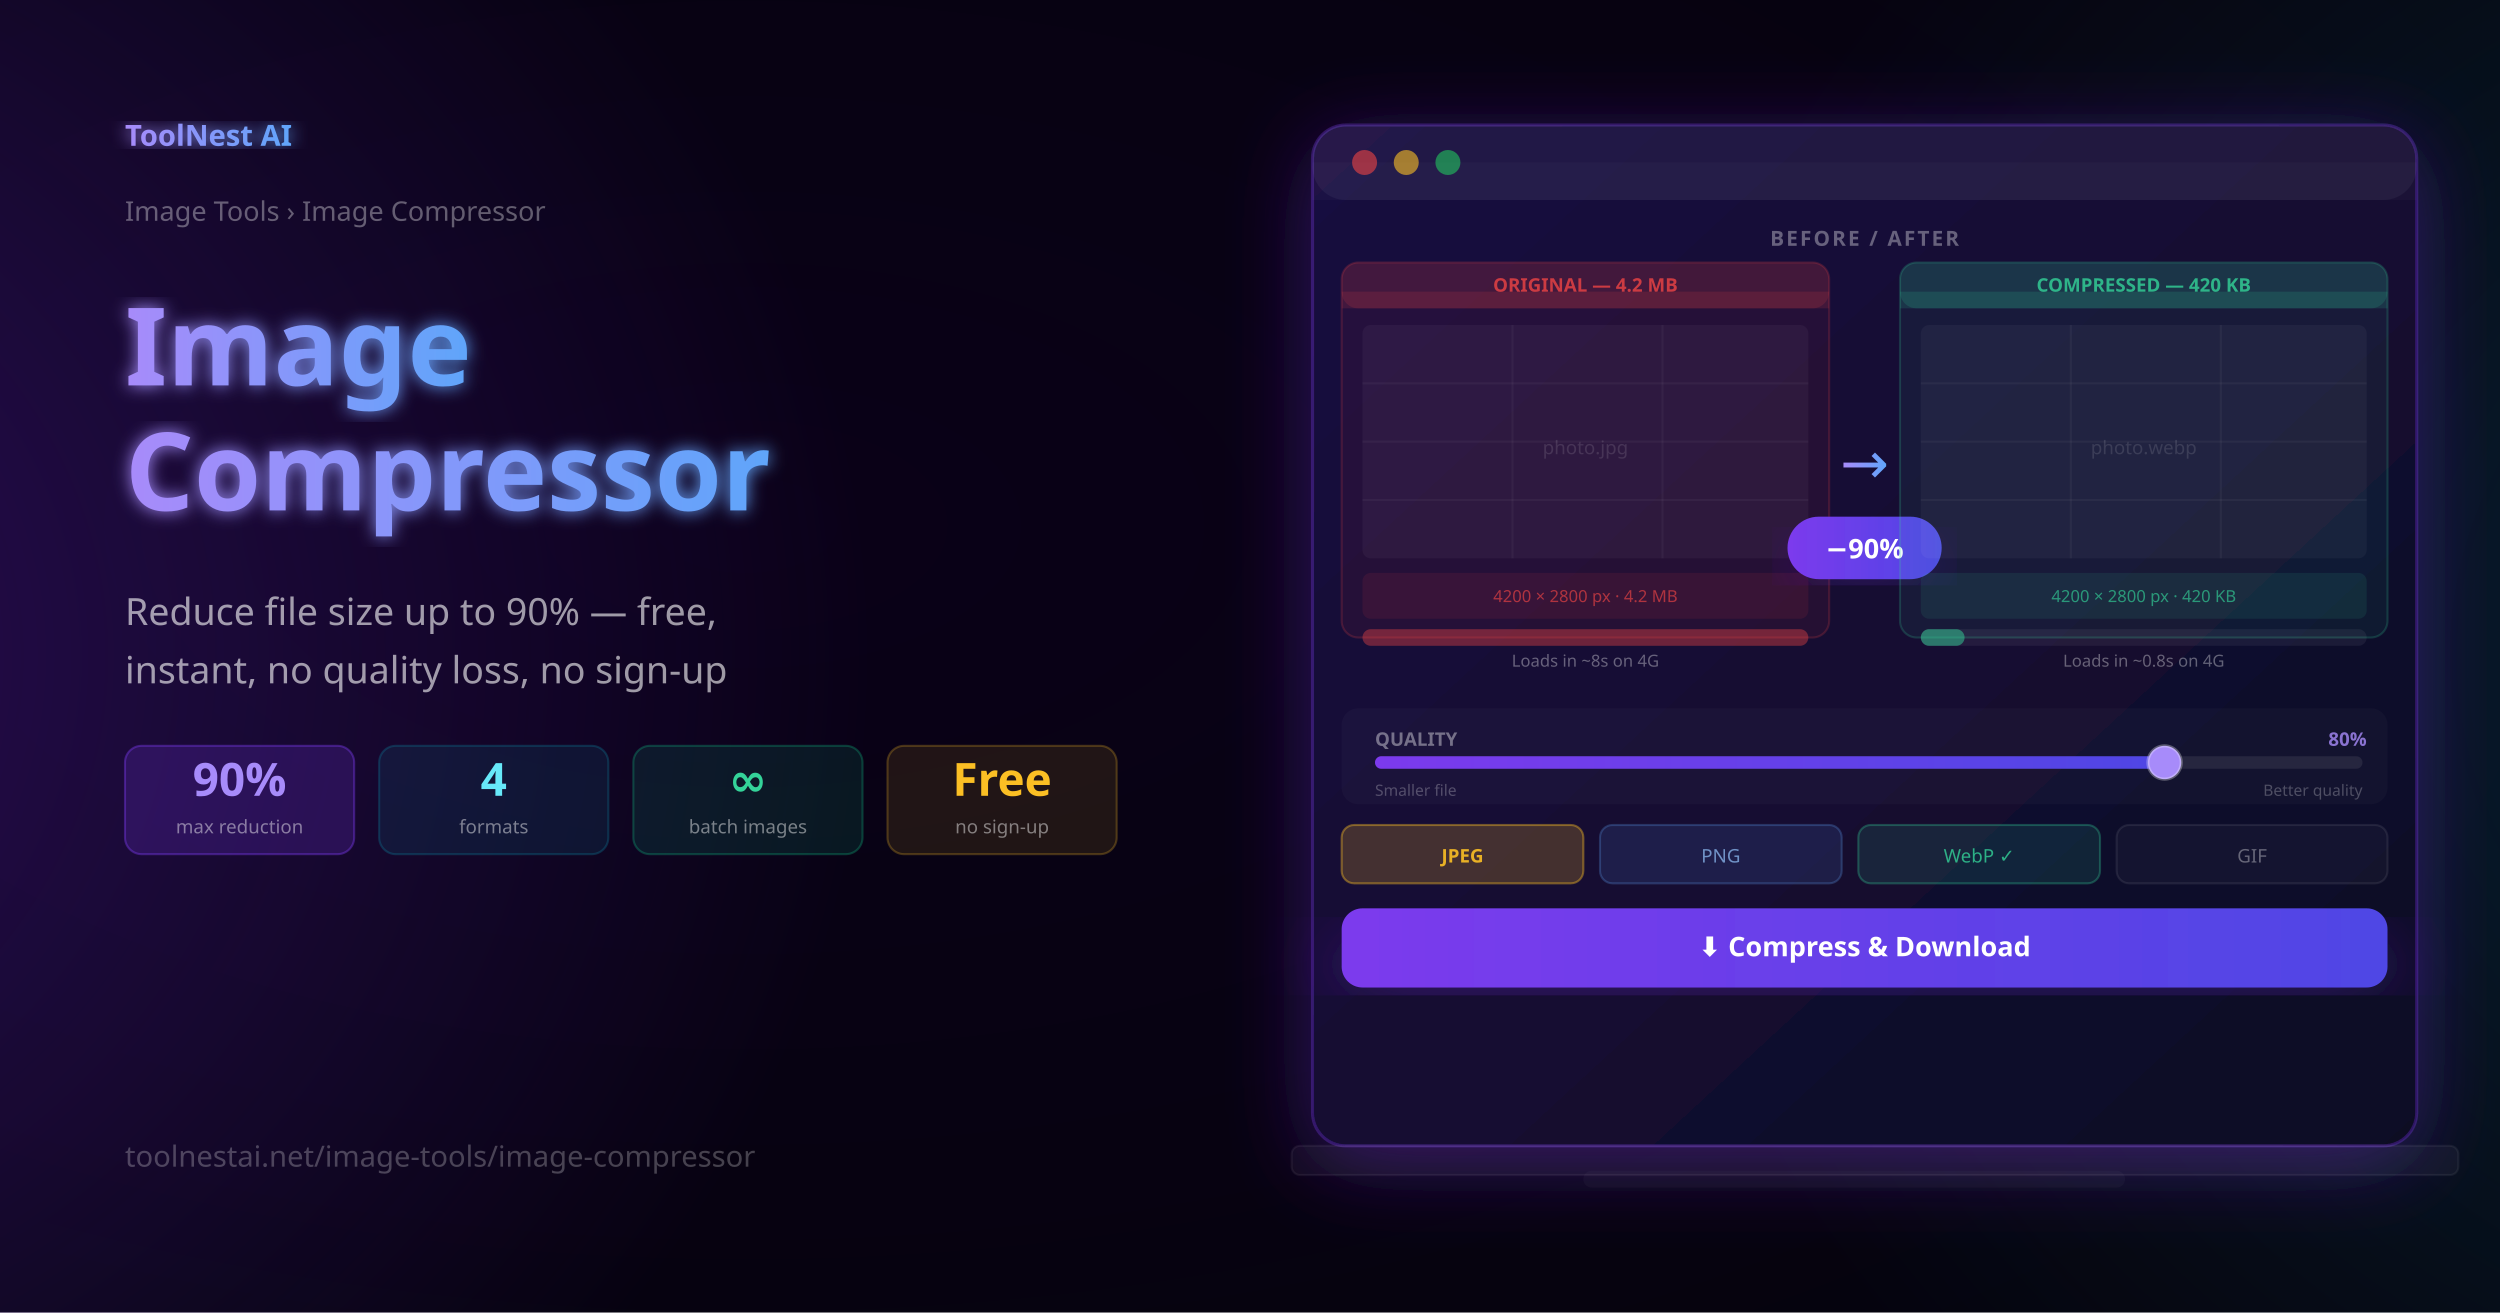
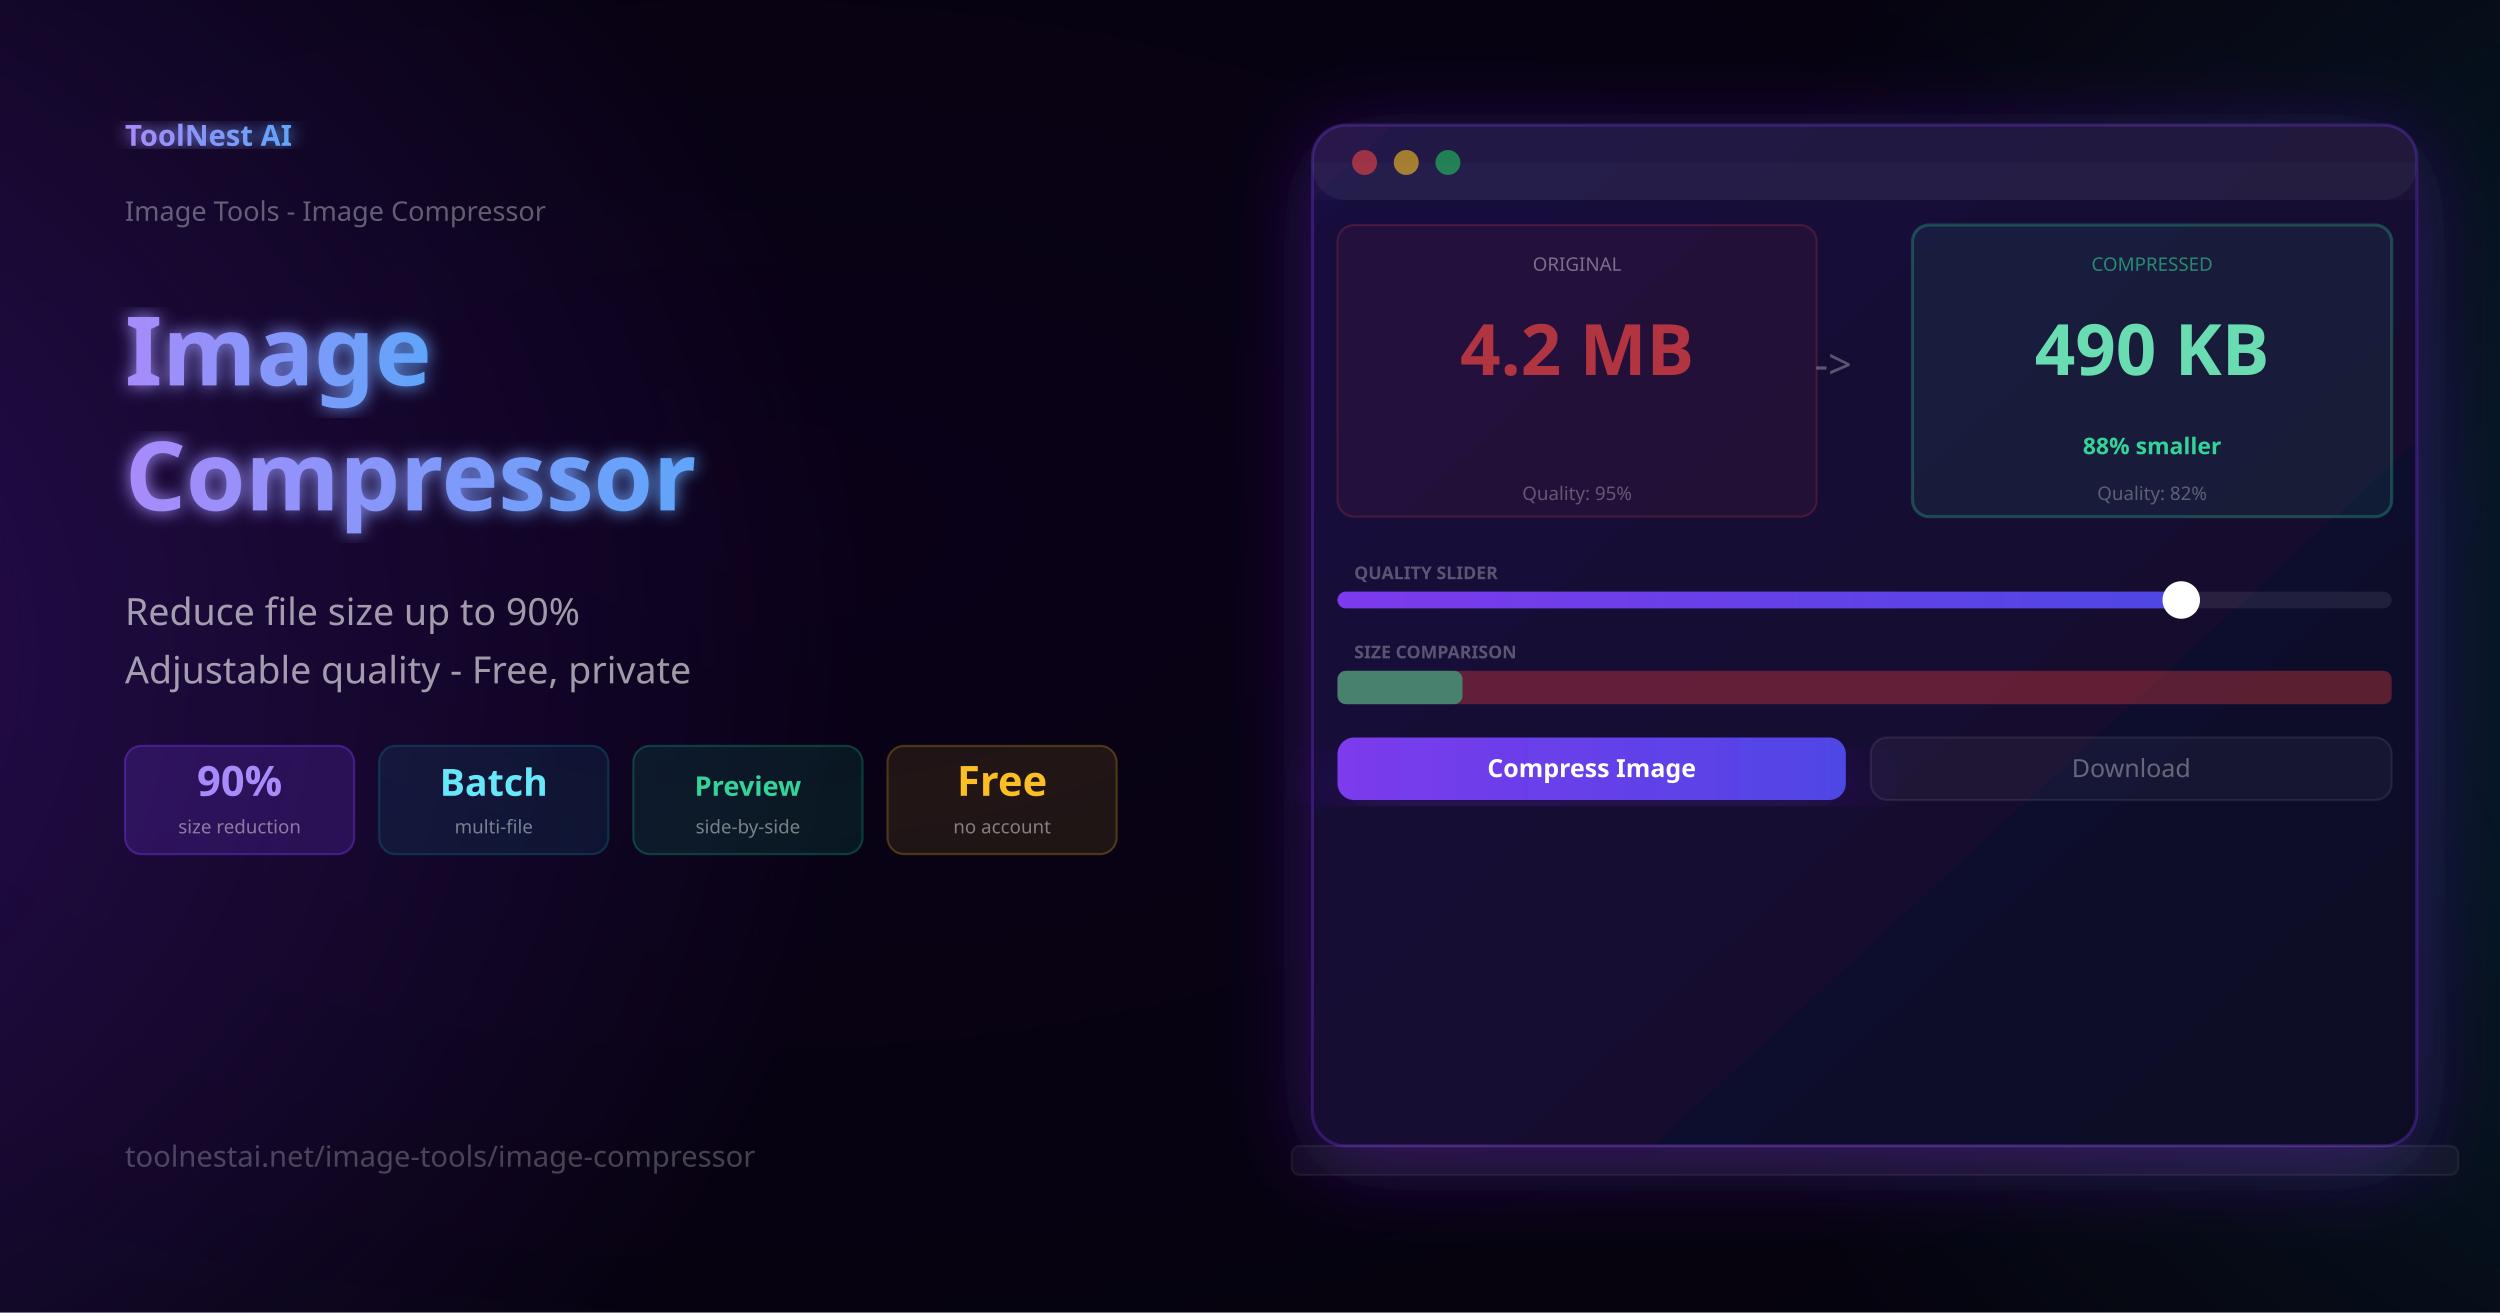
<svg xmlns="http://www.w3.org/2000/svg" viewBox="0 0 1200 630" font-family="'Segoe UI',system-ui,sans-serif">
  <defs>
    <radialGradient id="bg" cx="30%" cy="40%" r="80%">
      <stop offset="0%" stop-color="#0a0118" />
      <stop offset="100%" stop-color="#05030d" />
    </radialGradient>
    <radialGradient id="gL" cx="15%" cy="50%" r="55%">
      <stop offset="0%" stop-color="#5b21b6" stop-opacity="0.45" />
      <stop offset="100%" stop-color="#5b21b6" stop-opacity="0" />
    </radialGradient>
    <radialGradient id="gR" cx="85%" cy="50%" r="55%">
      <stop offset="0%" stop-color="#0e7490" stop-opacity="0.28" />
      <stop offset="100%" stop-color="#0e7490" stop-opacity="0" />
    </radialGradient>
    <linearGradient id="aG" x1="0%" y1="0%" x2="100%" y2="0%">
      <stop offset="0%" stop-color="#a78bfa" />
      <stop offset="100%" stop-color="#60a5fa" />
    </linearGradient>
    <linearGradient id="bG" x1="0%" y1="0%" x2="100%" y2="0%">
      <stop offset="0%" stop-color="#7c3aed" />
      <stop offset="100%" stop-color="#4f46e5" />
    </linearGradient>
    <linearGradient id="lapG" x1="0%" y1="0%" x2="100%" y2="100%">
      <stop offset="0%" stop-color="#1a1040" />
      <stop offset="100%" stop-color="#0d0824" />
    </linearGradient>
    <filter id="sh">
      <feDropShadow dx="0" dy="8" stdDeviation="20" flood-color="#5b21b6" flood-opacity="0.5" />
    </filter>
    <filter id="glow">
      <feGaussianBlur stdDeviation="4" result="b" />
      <feMerge>
        <feMergeNode in="b" />
        <feMergeNode in="SourceGraphic" />
      </feMerge>
    </filter>
  </defs>
  <rect width="1200" height="630" fill="url(#bg)" />
  <ellipse cx="180" cy="315" rx="600" ry="500" fill="url(#gL)" />
  <ellipse cx="1020" cy="315" rx="600" ry="500" fill="url(#gR)" />
  <text x="60" y="70" font-size="14" font-weight="700" fill="url(#aG)" filter="url(#glow)">ToolNest AI</text>
-   <text x="60" y="106" font-size="13" fill="rgba(255,255,255,0.35)">Image Tools › Image Compressor</text>
-   <text x="60" y="185" font-size="52" font-weight="900" fill="url(#aG)" filter="url(#glow)">Image</text>
-   <text x="60" y="245" font-size="52" font-weight="900" fill="url(#aG)" filter="url(#glow)">Compressor</text>
-   <text x="60" y="300" font-size="18" fill="rgba(255,255,255,0.6)">Reduce file size up to 90% — free,</text>
-   <text x="60" y="328" font-size="18" fill="rgba(255,255,255,0.6)">instant, no quality loss, no sign-up</text>
+   <text x="60" y="106" font-size="13" fill="rgba(255,255,255,0.35)">Image Tools - Image Compressor</text>
+   <text x="60" y="185" font-size="46" font-weight="900" fill="url(#aG)" filter="url(#glow)">Image</text>
+   <text x="60" y="245" font-size="46" font-weight="900" fill="url(#aG)" filter="url(#glow)">Compressor</text>
+   <text x="60" y="300" font-size="18" fill="rgba(255,255,255,0.6)">Reduce file size up to 90%</text>
+   <text x="60" y="328" font-size="18" fill="rgba(255,255,255,0.6)">Adjustable quality - Free, private</text>
  <rect x="60" y="358" width="110" height="52" rx="8" fill="rgba(124,58,237,0.2)" stroke="rgba(124,58,237,0.4)" stroke-width="1" />
-   <text x="115" y="382" text-anchor="middle" font-size="22" font-weight="900" fill="#a78bfa">90%</text>
-   <text x="115" y="400" text-anchor="middle" font-size="9" fill="rgba(255,255,255,0.45)">max reduction</text>
+   <text x="115" y="382" text-anchor="middle" font-size="20" font-weight="900" fill="#a78bfa">90%</text>
+   <text x="115" y="400" text-anchor="middle" font-size="9" fill="rgba(255,255,255,0.45)">size reduction</text>
  <rect x="182" y="358" width="110" height="52" rx="8" fill="rgba(14,116,144,0.15)" stroke="rgba(14,116,144,0.35)" stroke-width="1" />
-   <text x="237" y="382" text-anchor="middle" font-size="22" font-weight="900" fill="#67e8f9">4</text>
-   <text x="237" y="400" text-anchor="middle" font-size="9" fill="rgba(255,255,255,0.45)">formats</text>
+   <text x="237" y="382" text-anchor="middle" font-size="18" font-weight="900" fill="#67e8f9">Batch</text>
+   <text x="237" y="400" text-anchor="middle" font-size="9" fill="rgba(255,255,255,0.45)">multi-file</text>
  <rect x="304" y="358" width="110" height="52" rx="8" fill="rgba(16,185,129,0.12)" stroke="rgba(16,185,129,0.3)" stroke-width="1" />
-   <text x="359" y="382" text-anchor="middle" font-size="22" font-weight="900" fill="#34d399">∞</text>
-   <text x="359" y="400" text-anchor="middle" font-size="9" fill="rgba(255,255,255,0.45)">batch images</text>
+   <text x="359" y="382" text-anchor="middle" font-size="13" font-weight="900" fill="#34d399">Preview</text>
+   <text x="359" y="400" text-anchor="middle" font-size="9" fill="rgba(255,255,255,0.45)">side-by-side</text>
  <rect x="426" y="358" width="110" height="52" rx="8" fill="rgba(251,191,36,0.1)" stroke="rgba(251,191,36,0.25)" stroke-width="1" />
-   <text x="481" y="382" text-anchor="middle" font-size="22" font-weight="900" fill="#fbbf24">Free</text>
-   <text x="481" y="400" text-anchor="middle" font-size="9" fill="rgba(255,255,255,0.45)">no sign-up</text>
+   <text x="481" y="382" text-anchor="middle" font-size="20" font-weight="900" fill="#fbbf24">Free</text>
+   <text x="481" y="400" text-anchor="middle" font-size="9" fill="rgba(255,255,255,0.45)">no account</text>
  <text x="60" y="560" font-size="14" fill="rgba(255,255,255,0.25)">toolnestai.net/image-tools/image-compressor</text>
  <rect x="630" y="60" width="530" height="490" rx="16" fill="url(#lapG)" stroke="rgba(124,58,237,0.3)" stroke-width="1.5" filter="url(#sh)" />
  <rect x="630" y="60" width="530" height="36" rx="16" fill="rgba(255,255,255,0.05)" />
  <rect x="630" y="78" width="530" height="18" fill="rgba(255,255,255,0.02)" />
  <circle cx="655" cy="78" r="6" fill="rgba(239,68,68,0.6)" />
  <circle cx="675" cy="78" r="6" fill="rgba(251,191,36,0.6)" />
  <circle cx="695" cy="78" r="6" fill="rgba(34,197,94,0.6)" />
-   <text x="895" y="118" text-anchor="middle" font-size="10" font-weight="700" fill="rgba(255,255,255,0.35)" letter-spacing="1">BEFORE / AFTER</text>
-   <rect x="644" y="126" width="234" height="180" rx="8" fill="rgba(239,68,68,0.07)" stroke="rgba(239,68,68,0.2)" stroke-width="1" />
-   <rect x="644" y="126" width="234" height="22" rx="8" fill="rgba(239,68,68,0.15)" />
-   <rect x="644" y="140" width="234" height="8" fill="rgba(239,68,68,0.15)" />
-   <text x="761" y="140" text-anchor="middle" font-size="9" font-weight="700" fill="rgba(239,68,68,0.8)">ORIGINAL — 4.2 MB</text>
-   <rect x="654" y="156" width="214" height="112" rx="4" fill="rgba(255,255,255,0.04)" />
-   <line x1="654" y1="184" x2="868" y2="184" stroke="rgba(255,255,255,0.04)" stroke-width="1" />
-   <line x1="654" y1="212" x2="868" y2="212" stroke="rgba(255,255,255,0.04)" stroke-width="1" />
-   <line x1="654" y1="240" x2="868" y2="240" stroke="rgba(255,255,255,0.04)" stroke-width="1" />
-   <line x1="726" y1="156" x2="726" y2="268" stroke="rgba(255,255,255,0.04)" stroke-width="1" />
-   <line x1="798" y1="156" x2="798" y2="268" stroke="rgba(255,255,255,0.04)" stroke-width="1" />
-   <text x="761" y="218" text-anchor="middle" font-size="9" fill="rgba(255,255,255,0.12)">photo.jpg</text>
-   <rect x="654" y="275" width="214" height="22" rx="4" fill="rgba(239,68,68,0.1)" />
-   <text x="761" y="289" text-anchor="middle" font-size="8" fill="rgba(239,68,68,0.65)">4200 × 2800 px · 4.2 MB</text>
-   <rect x="654" y="302" width="214" height="8" rx="4" fill="rgba(239,68,68,0.4)" />
-   <text x="761" y="320" text-anchor="middle" font-size="8" fill="rgba(255,255,255,0.35)">Loads in ~8s on 4G</text>
-   <text x="895" y="232" text-anchor="middle" font-size="28" fill="url(#aG)">→</text>
-   <rect x="858" y="248" width="74" height="30" rx="15" fill="url(#bG)" filter="url(#sh)" />
-   <text x="895" y="268" text-anchor="middle" font-size="13" font-weight="900" fill="#fff">−90%</text>
-   <rect x="912" y="126" width="234" height="180" rx="8" fill="rgba(52,211,153,0.07)" stroke="rgba(52,211,153,0.2)" stroke-width="1" />
-   <rect x="912" y="126" width="234" height="22" rx="8" fill="rgba(52,211,153,0.15)" />
-   <rect x="912" y="140" width="234" height="8" fill="rgba(52,211,153,0.15)" />
-   <text x="1029" y="140" text-anchor="middle" font-size="9" font-weight="700" fill="rgba(52,211,153,0.8)">COMPRESSED — 420 KB</text>
-   <rect x="922" y="156" width="214" height="112" rx="4" fill="rgba(255,255,255,0.04)" />
-   <line x1="922" y1="184" x2="1136" y2="184" stroke="rgba(255,255,255,0.04)" stroke-width="1" />
-   <line x1="922" y1="212" x2="1136" y2="212" stroke="rgba(255,255,255,0.04)" stroke-width="1" />
-   <line x1="922" y1="240" x2="1136" y2="240" stroke="rgba(255,255,255,0.04)" stroke-width="1" />
-   <line x1="994" y1="156" x2="994" y2="268" stroke="rgba(255,255,255,0.04)" stroke-width="1" />
-   <line x1="1066" y1="156" x2="1066" y2="268" stroke="rgba(255,255,255,0.04)" stroke-width="1" />
-   <text x="1029" y="218" text-anchor="middle" font-size="9" fill="rgba(255,255,255,0.12)">photo.webp</text>
-   <rect x="922" y="275" width="214" height="22" rx="4" fill="rgba(52,211,153,0.1)" />
-   <text x="1029" y="289" text-anchor="middle" font-size="8" fill="rgba(52,211,153,0.65)">4200 × 2800 px · 420 KB</text>
-   <rect x="922" y="302" width="214" height="8" rx="4" fill="rgba(255,255,255,0.06)" />
-   <rect x="922" y="302" width="21" height="8" rx="4" fill="rgba(52,211,153,0.5)" />
-   <text x="1029" y="320" text-anchor="middle" font-size="8" fill="rgba(255,255,255,0.35)">Loads in ~0.8s on 4G</text>
-   <rect x="644" y="340" width="502" height="46" rx="8" fill="rgba(255,255,255,0.025)" />
-   <text x="660" y="358" font-size="9" font-weight="700" fill="rgba(255,255,255,0.4)">QUALITY</text>
-   <text x="1136" y="358" text-anchor="end" font-size="9" font-weight="700" fill="rgba(167,139,250,0.8)">80%</text>
-   <rect x="660" y="363" width="474" height="6" rx="3" fill="rgba(255,255,255,0.08)" />
-   <rect x="660" y="363" width="379" height="6" rx="3" fill="url(#bG)" />
-   <circle cx="1039" cy="366" r="8" fill="#a78bfa" stroke="rgba(255,255,255,0.3)" stroke-width="1.5" />
-   <text x="660" y="382" font-size="7.5" fill="rgba(255,255,255,0.25)">Smaller file</text>
-   <text x="1134" y="382" text-anchor="end" font-size="7.5" fill="rgba(255,255,255,0.25)">Better quality</text>
-   <g font-size="9" text-anchor="middle">
-     <rect x="644" y="396" width="116" height="28" rx="6" fill="rgba(251,191,36,0.2)" stroke="rgba(251,191,36,0.4)" stroke-width="1" />
-     <text x="702" y="414" fill="rgba(251,191,36,0.9)" font-weight="700">JPEG</text>
-     <rect x="768" y="396" width="116" height="28" rx="6" fill="rgba(96,165,250,0.12)" stroke="rgba(96,165,250,0.25)" stroke-width="1" />
-     <text x="826" y="414" fill="rgba(147,197,253,0.7)">PNG</text>
-     <rect x="892" y="396" width="116" height="28" rx="6" fill="rgba(52,211,153,0.12)" stroke="rgba(52,211,153,0.3)" stroke-width="1" />
-     <text x="950" y="414" fill="rgba(52,211,153,0.8)">WebP ✓</text>
-     <rect x="1016" y="396" width="130" height="28" rx="6" fill="rgba(255,255,255,0.03)" stroke="rgba(255,255,255,0.08)" stroke-width="1" />
-     <text x="1081" y="414" fill="rgba(255,255,255,0.35)">GIF</text>
-   </g>
-   <rect x="644" y="436" width="502" height="38" rx="10" fill="url(#bG)" filter="url(#sh)" />
-   <text x="895" y="459" text-anchor="middle" font-size="13" font-weight="900" fill="#fff">⬇  Compress &amp; Download</text>
+   <rect x="642" y="108" width="230" height="140" rx="8" fill="rgba(239,68,68,0.06)" stroke="rgba(239,68,68,0.2)" stroke-width="1" />
+   <text x="757" y="130" text-anchor="middle" font-size="9" fill="rgba(255,255,255,0.4)">ORIGINAL</text>
+   <text x="757" y="180" text-anchor="middle" font-size="34" font-weight="900" fill="rgba(239,68,68,0.7)">4.2 MB</text>
+   <text x="757" y="240" text-anchor="middle" font-size="9" fill="rgba(255,255,255,0.3)">Quality: 95%</text>
+   <text x="880" y="182" text-anchor="middle" font-size="20" fill="rgba(255,255,255,0.3)">-&gt;</text>
+   <rect x="918" y="108" width="230" height="140" rx="8" fill="rgba(52,211,153,0.08)" stroke="rgba(52,211,153,0.28)" stroke-width="1.5" />
+   <text x="1033" y="130" text-anchor="middle" font-size="9" fill="rgba(52,211,153,0.6)">COMPRESSED</text>
+   <text x="1033" y="180" text-anchor="middle" font-size="34" font-weight="900" fill="rgba(110,231,183,0.95)">490 KB</text>
+   <text x="1033" y="218" text-anchor="middle" font-size="11" font-weight="700" fill="#34d399">88% smaller</text>
+   <text x="1033" y="240" text-anchor="middle" font-size="9" fill="rgba(255,255,255,0.3)">Quality: 82%</text>
+   <text x="650" y="278" font-size="8.5" font-weight="700" fill="rgba(255,255,255,0.3)">QUALITY SLIDER</text>
+   <rect x="642" y="284" width="506" height="8" rx="4" fill="rgba(255,255,255,0.08)" />
+   <rect x="642" y="284" width="405" height="8" rx="4" fill="url(#bG)" />
+   <circle cx="1047" cy="288" r="9" fill="#fff" />
+   <text x="650" y="316" font-size="8.5" font-weight="700" fill="rgba(255,255,255,0.3)">SIZE COMPARISON</text>
+   <rect x="642" y="322" width="506" height="16" rx="4" fill="rgba(239,68,68,0.35)" />
+   <rect x="642" y="322" width="60" height="16" rx="4" fill="rgba(52,211,153,0.55)" />
+   <rect x="642" y="354" width="244" height="30" rx="8" fill="url(#bG)" filter="url(#sh)" />
+   <text x="764" y="373" text-anchor="middle" font-size="12" font-weight="900" fill="#fff">Compress Image</text>
+   <rect x="898" y="354" width="250" height="30" rx="8" fill="rgba(255,255,255,0.04)" stroke="rgba(255,255,255,0.08)" stroke-width="1" />
+   <text x="1023" y="373" text-anchor="middle" font-size="12" fill="rgba(255,255,255,0.35)">Download</text>
  <rect x="620" y="550" width="560" height="14" rx="4" fill="rgba(255,255,255,0.04)" stroke="rgba(255,255,255,0.06)" stroke-width="1" />
-   <rect x="760" y="562" width="260" height="8" rx="4" fill="rgba(255,255,255,0.03)" />
</svg>
